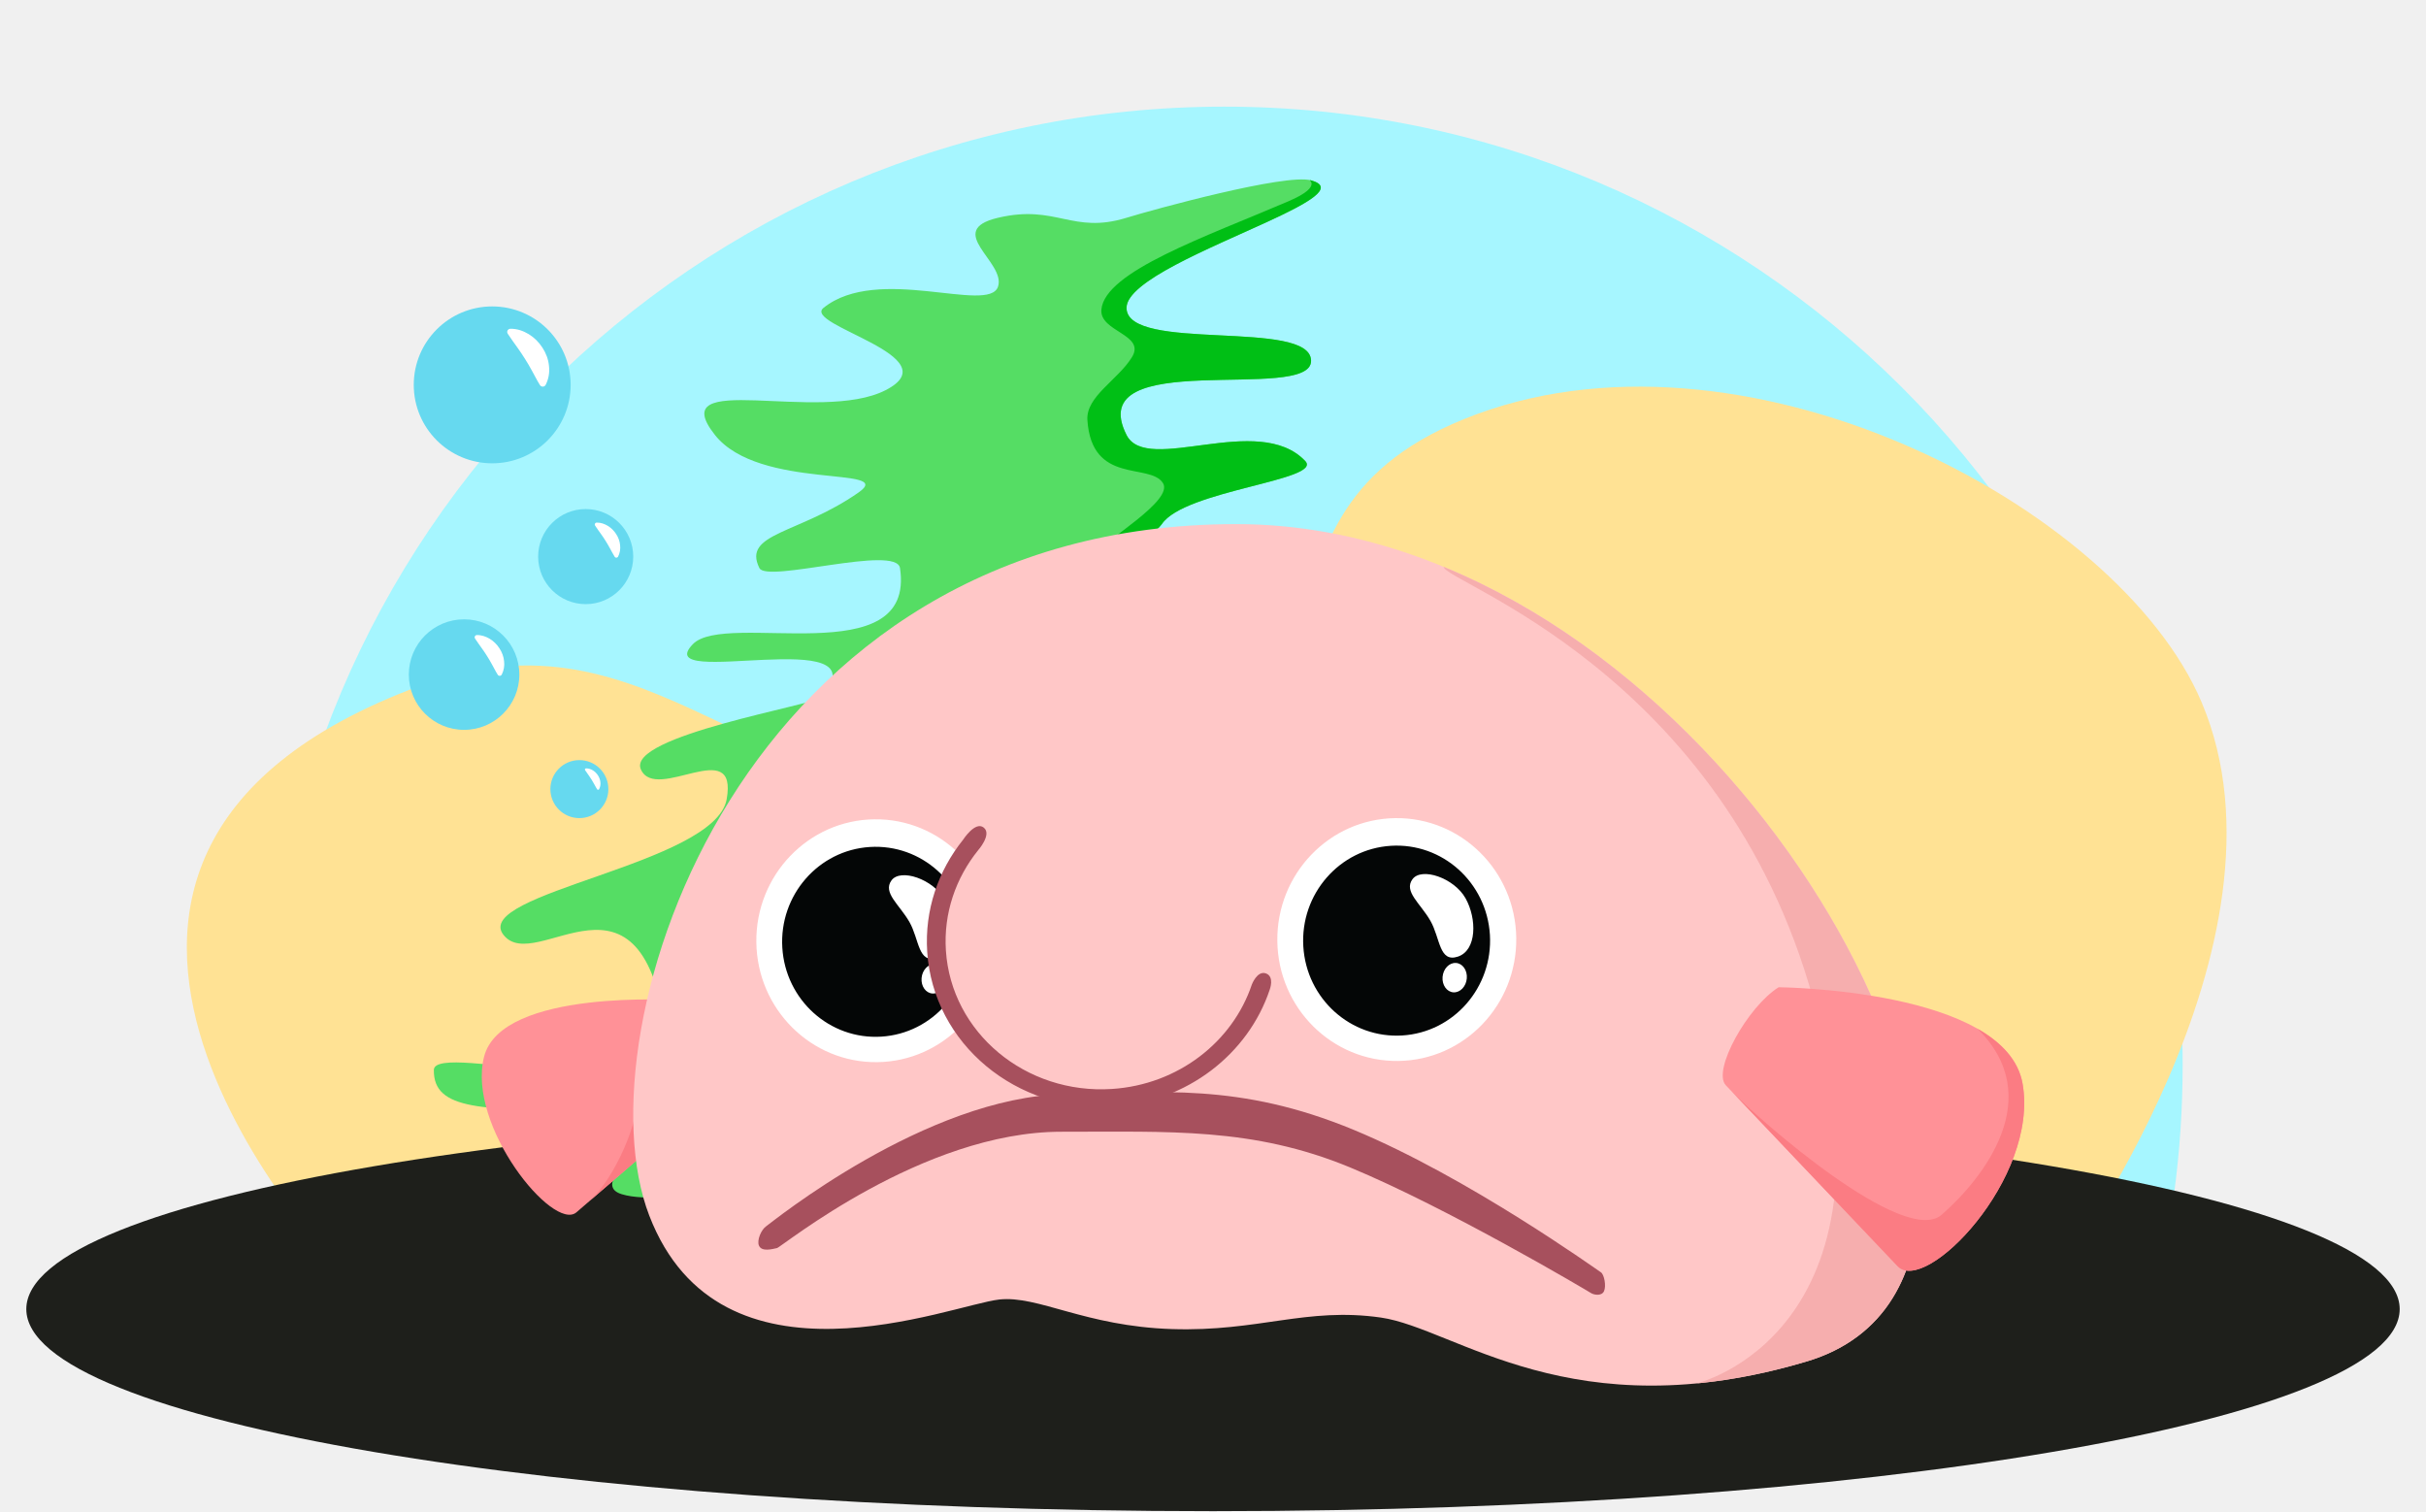
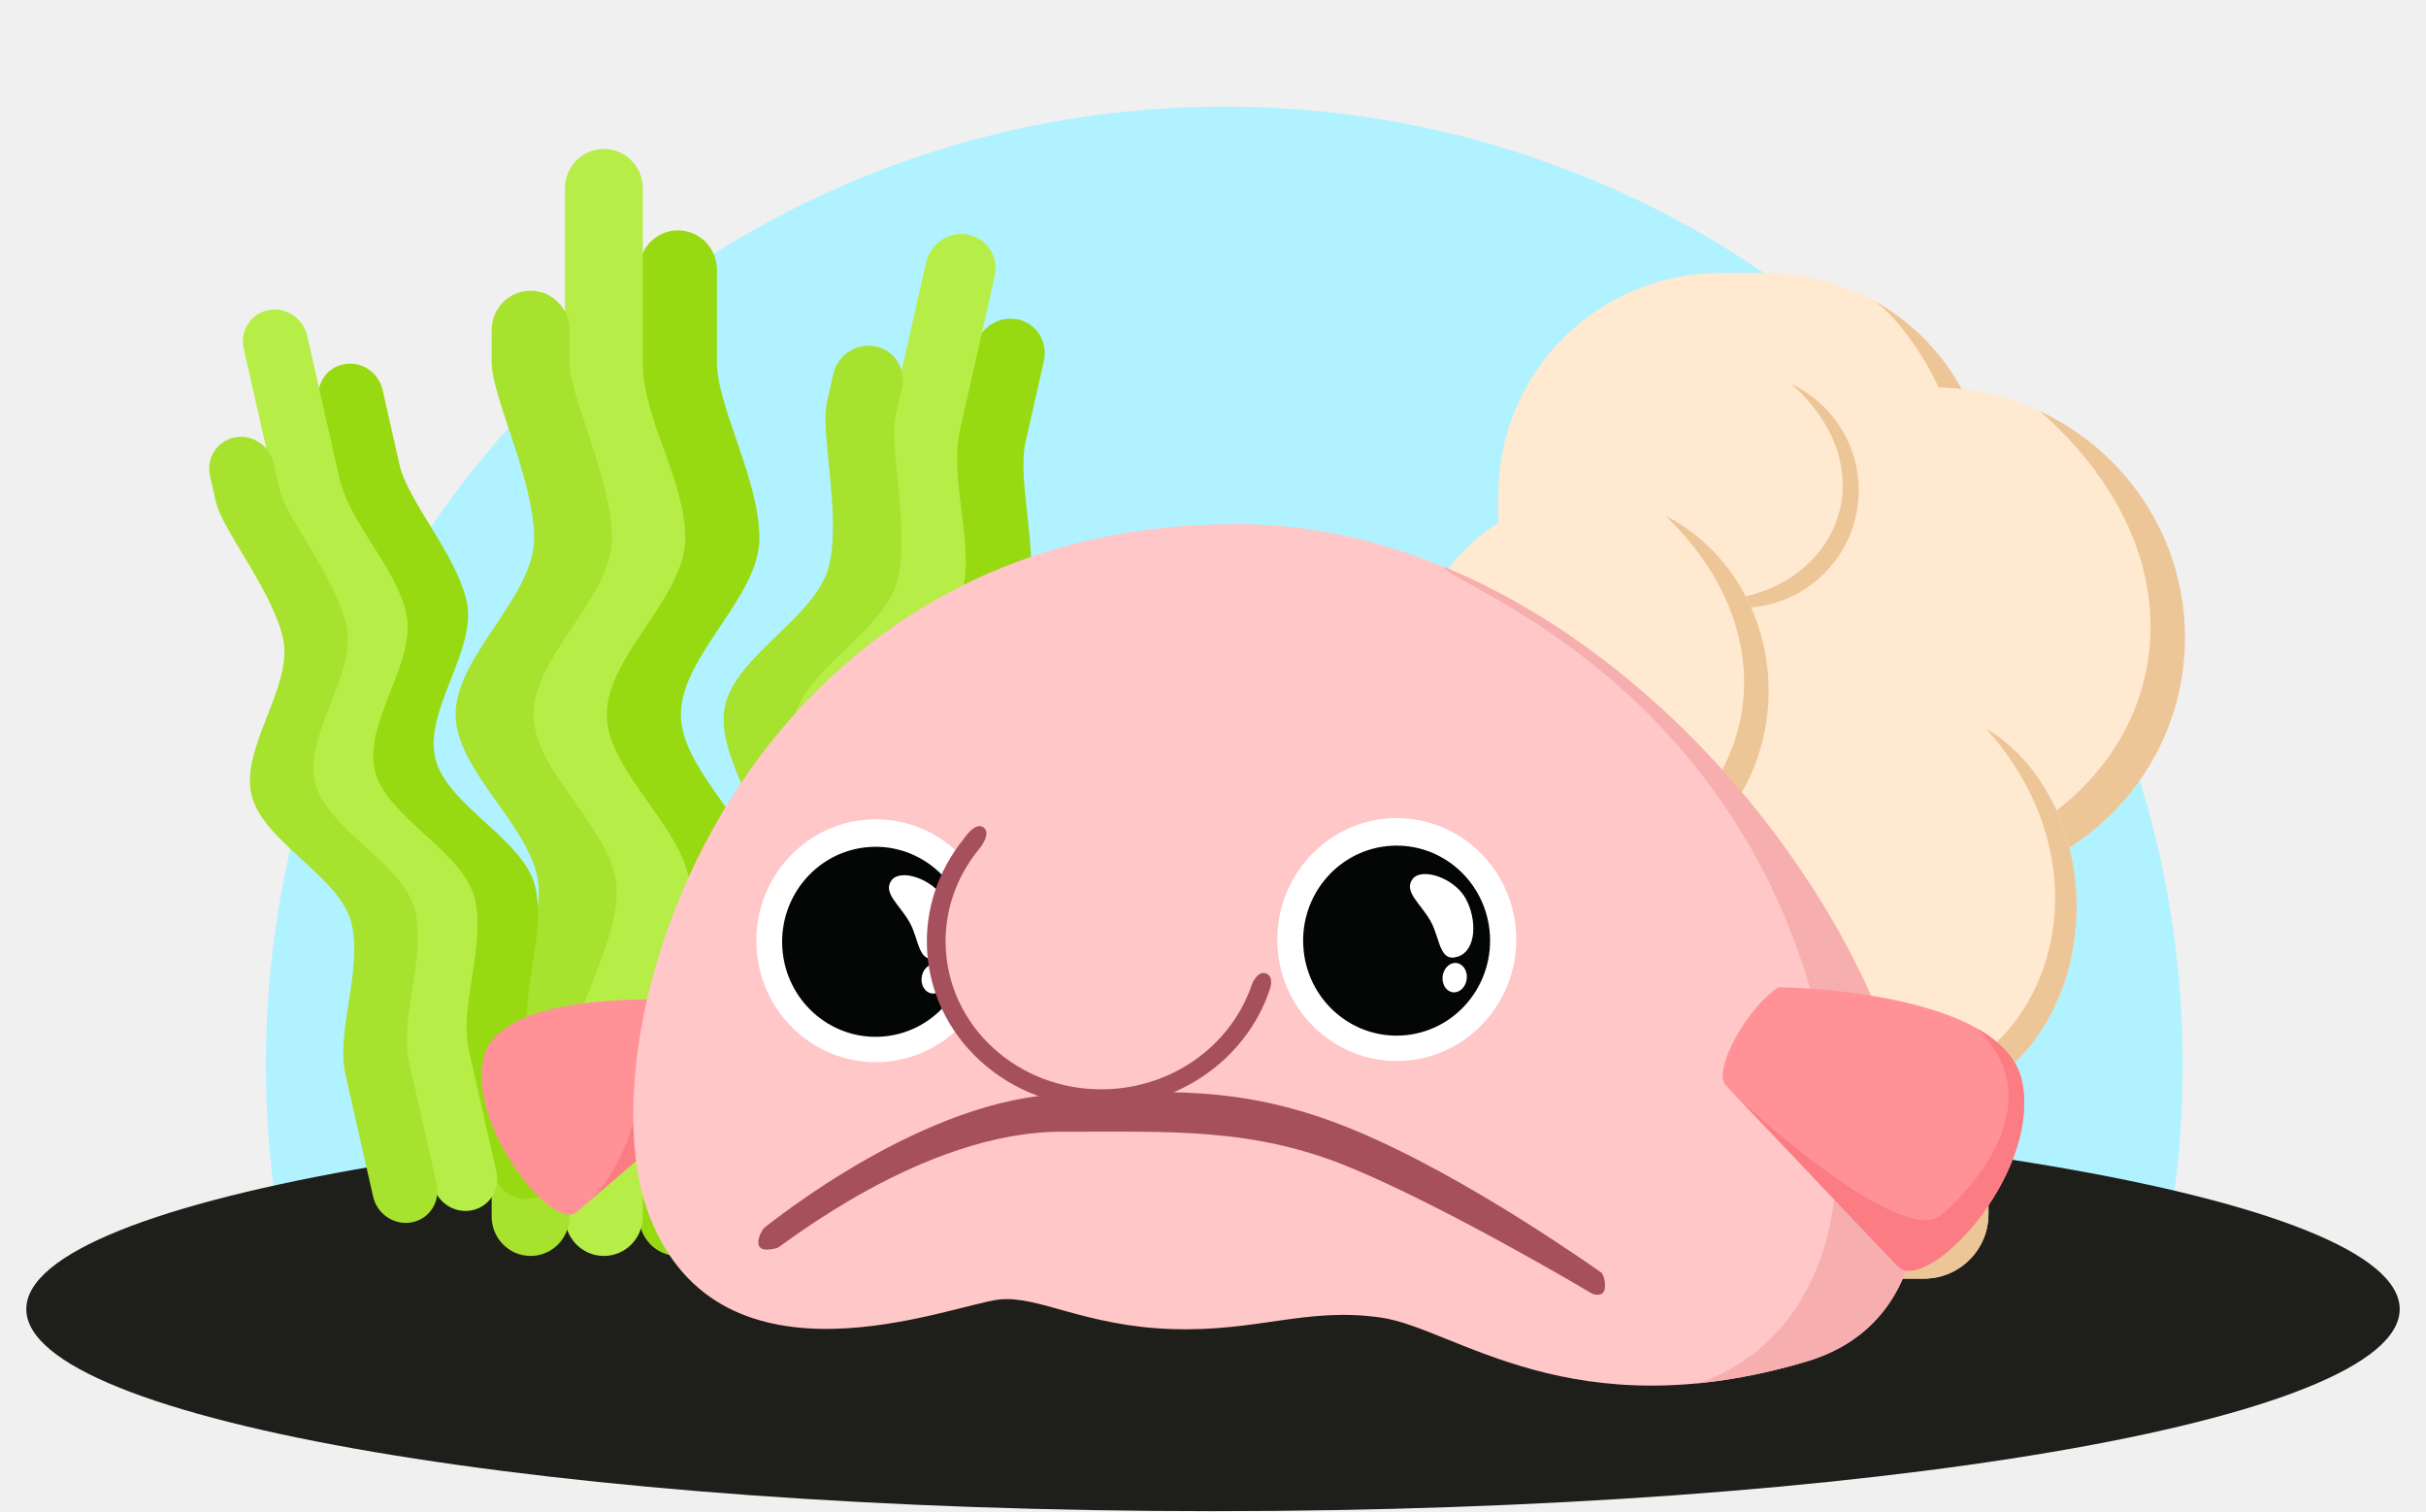
- <svg xmlns="http://www.w3.org/2000/svg" xmlns:ns1="http://vectornator.io" style="fill-rule:evenodd;clip-rule:evenodd;stroke-linecap:round;stroke-linejoin:round;" xml:space="preserve" version="1.1" viewBox="0 0 554.893 345.613" id="svg1279">
-   <defs id="defs1202" />
-   <path style="opacity:1;fill:#a6f6ff;fill-opacity:1" id="path1209" d="m 60.826,243.594 c 0,-121.062 98.141,-219.203 219.203,-219.203 121.062,0 219.202,98.141 219.202,219.203 0,19.624 -2.579,38.646 -7.416,56.745 -28.822,4.553 -404.059,4.553 -423.768,-0.734 -4.712,-17.879 -7.221,-36.652 -7.221,-56.011 z" />
-   <path style="opacity:1;fill:#ffe294;fill-opacity:1" id="path1211" d="m 334.881,95.843 c 63.001,-25.567 149.598,19.663 168.702,64.797 23.303,55.054 -32.426,129.997 -32.426,129.997 H 78.117 c 0,0 -90.452,-93.639 17.895,-133.767 53.983,-19.993 77.05,31.105 137.296,24.665 92.36,-9.873 42.247,-61.617 101.572,-85.692 z" />
-   <path style="opacity:1;fill:#1e1f1b" id="path1213" d="m 548.876,299.407 c 0,25.519 -121.523,46.206 -271.429,46.206 -149.907,0 -271.43,-20.687 -271.43,-46.206 0,-25.518 121.523,-46.205 271.43,-46.205 149.906,0 271.429,20.687 271.429,46.205" />
-   <path style="clip-rule:evenodd;fill:#55dd64;fill-opacity:1;fill-rule:evenodd;stroke-width:1.069;stroke-linecap:round;stroke-linejoin:round" id="path4340" d="m 163.534,99.488 c -12.058,-15.199 23.853,-2.502 39.015,-10.246 15.162,-7.744 -19.124,-14.864 -14.184,-18.836 12.421,-9.984 37.747,1.45 39.903,-4.83 1.916,-5.587 -12.493,-12.822 0,-15.769 13.347,-3.149 16.96,3.831 29.402,0 6.28,-1.933 36.365,-10.172 42.209,-8.561 13.94,3.845 -42.209,18.839 -42.209,29.16 0,10.322 42.209,2.384 42.209,12.126 0,9.742 -52.521,-3.449 -42.209,16.956 4.668,9.236 30.152,-5.364 40.871,5.95 4.193,4.425 -27.652,6.655 -32.807,14.446 -1.5,2.267 -21.665,18.664 -13.952,27.437 3.478,3.956 30.66,-25.459 39.349,-16.571 8.688,8.888 -16.453,20.208 -11.743,26.458 4.374,5.803 15.569,2.471 28.5,0 12.932,-2.472 17.42,-19.973 23.226,-9.887 5.807,10.085 -31.295,56.497 -31.295,57.611 0,70.999 -63.032,63.033 -114.076,63.033 -0.785,0 -32.833,8.492 -43.551,5.156 -10.357,-3.225 21.351,-19.211 -5.713,-19.211 -26.052,0 -37.402,0.1 -37.244,-9.214 0.116,-6.854 55.55,10.381 53.245,-7.61 -5.552,-43.326 -29.862,-13.737 -37.326,-23.279 -7.464,-9.542 48.344,-16.098 51.046,-30.97 2.702,-14.872 -16.105,0.857 -19.604,-6.841 -3.498,-7.697 39.878,-14.765 41.392,-16.57 14.469,-17.248 -39.857,-1.449 -29.502,-12.106 7.537,-7.757 51.015,6.854 47.369,-17.393 -0.817,-5.433 -30.433,3.473 -32.157,0 -4.002,-8.063 9.066,-7.757 22.69,-17.299 8.811,-6.171 -22.69,-0.326 -32.857,-13.141 z" />
-   <path style="clip-rule:evenodd;fill:#00bf15;fill-opacity:1;fill-rule:evenodd;stroke-width:1.069;stroke-linecap:round;stroke-linejoin:round" id="path4342" d="m 248.718,96.082 c -0.364,-5.421 6.996,-9.179 10.198,-14.409 3.202,-5.23 -7.471,-5.764 -6.996,-10.887 0.806,-8.699 23.786,-16.61 42.809,-24.762 8.576,-3.675 3.732,-5.168 5.149,-4.777 5.798,1.599 -0.53,5.127 -9.897,9.445 -13.157,6.064 -32.311,13.687 -32.311,19.715 0,10.322 42.209,2.384 42.209,12.126 0,9.742 -52.521,-3.449 -42.209,16.956 4.668,9.236 30.152,-5.364 40.871,5.95 4.193,4.425 -27.652,6.655 -32.807,14.446 -1.5,2.267 -21.665,18.664 -13.952,27.437 3.478,3.956 30.66,-25.459 39.349,-16.571 8.688,8.888 -16.453,20.208 -11.743,26.458 4.374,5.803 15.569,2.471 28.5,0 12.932,-2.472 17.42,-19.973 23.226,-9.887 5.807,10.085 -31.295,56.497 -31.295,57.611 -6.051,-10.07 -2.447,-18.335 -2.447,-27.654 0,-9.7 -20.303,0.901 -30.99,-13.822 -4.118,-5.672 -14.367,-4.526 -17.678,-5.988 -17.504,-7.732 -1.901,-26.44 1.026,-30.19 2.928,-3.749 18.875,-12.806 16.251,-16.827 -3.048,-4.672 -16.269,0.482 -17.264,-14.369 z" />
-   <g id="g10" ns1:layerName="g10">
-     <path d="M164.543+249.069L131.855+277.263C126.567+281.825+106.768+257.5+110.706+241.733C114.645+225.967+155.452+228.774+155.452+228.774C160.81+232.488+167.182+246.794+164.543+249.069" opacity="1" fill="#ff9197" id="path1220" />
-     <path d="M145.806+249.766C146.412+256.392+140.559+269.404+135.018+274.536L164.543+249.069C164.543+249.069+144.837+239.804+146.016+249.766" opacity="1" fill="#fb7c83" id="path1222" />
-     <path d="M148.495+277.99C164.779+320.301+217.547+298.417+228.565+297.211C237.477+296.237+248.165+303.325+268.045+303.971C287.924+304.614+298.769+298.889+315.852+301.34C332.935+303.79+359.467+327.407+413.36+311.345C484.577+289.855+396.353+119.868+282.747+119.868C169.14+119.868+132.211+235.683+148.495+277.99L148.495+277.99" opacity="1" fill="#ffc7c7" id="path1224" />
-     <path d="M175.265+280.441C176.4+279.672+211.779+250.831+243.637+250.243C265.248+249.84+283.371+247.543+309.605+258.395C335.839+269.247+365.388+290.505+366.156+290.977C366.925+291.445+367.436+294.12+366.88+295.313C366.324+296.505+364.528+296.147+363.881+295.721C363.236+295.295+331.048+276.202+308.777+266.99C286.507+257.78+267.391+258.861+242.809+258.839C210.945+258.802+178.739+285.264+177.711+285.448C176.681+285.664+174.227+286.369+173.593+284.884C173.065+283.652+174.129+281.208+175.265+280.441L175.265+280.441" opacity="1" fill="#a7505d" id="path1226" />
-     <path d="M227.643+214.797C227.835+230.135+215.756+242.727+200.667+242.924L200.667+242.924C185.576+243.119+173.187+230.844+172.996+215.507C172.804+200.169+184.881+187.577+199.972+187.381L199.972+187.381C215.063+187.185+227.451+199.46+227.643+214.797" opacity="1" fill="#ffffff" id="path1228" />
-     <path d="M201.56+237.092C189.78+237.813+179.653+228.697+178.936+216.723C178.219+204.751+187.181+194.451+198.961+193.711C210.741+192.973+220.881+202.072+221.62+214.078C222.32+226.088+213.341+236.372+201.56+237.092" opacity="1" fill="#040606" id="path1230" />
-     <path d="M203.903+201.356C205.959+198.537+213.431+201.039+216.049+205.724C218.667+210.407+218.643+217.6+214.305+219.052C209.967+220.502+210.284+214.852+208.011+210.868C205.736+206.884+201.847+204.173+203.903+201.357L203.903+201.356" opacity="1" fill="#ffffff" id="path1232" />
-     <path d="M213.839+220.507C215.369+220.596+216.485+222.175+216.333+224.031C216.18+225.885+214.815+227.315+213.284+227.225C211.753+227.136+210.637+225.557+210.791+223.702C210.944+221.847+212.308+220.417+213.839+220.507" opacity="1" fill="#ffffff" id="path1234" />
-     <path d="M346.808+214.529C347+229.866+334.921+242.459+319.832+242.653L319.832+242.653C304.741+242.851+292.353+230.576+292.161+215.239C291.969+199.901+304.047+187.309+319.139+187.112L319.139+187.112C334.228+186.917+346.617+199.192+346.808+214.529L346.808+214.529" opacity="1" fill="#ffffff" id="path1236" />
-     <path d="M320.727+236.824C308.945+237.544+298.819+228.427+298.103+216.455C297.385+204.481+306.348+194.181+318.128+193.441C329.907+192.703+340.048+201.804+340.787+213.811C341.487+225.819+332.507+236.104+320.727+236.824" opacity="1" fill="#040606" id="path1238" />
-     <path d="M323.068+201.088C325.124+198.269+332.596+200.771+335.215+205.455C337.832+210.137+337.808+217.332+333.472+218.784C329.133+220.235+329.451+214.583+327.177+210.599C324.903+206.616+321.012+203.905+323.068+201.088L323.068+201.088" opacity="1" fill="#ffffff" id="path1240" />
-     <path d="M333.005+220.237C334.535+220.328+335.652+221.905+335.499+223.76C335.345+225.616+333.98+227.047+332.451+226.957C330.92+226.866+329.804+225.289+329.956+223.433C330.109+221.578+331.473+220.147+333.005+220.237" opacity="1" fill="#ffffff" id="path1242" />
-     <path d="M289.432+212.652C290.673+232.202+275.007+249.127+254.429+250.464C233.851+251.801+216.145+237.045+214.871+217.497C213.596+197.949+229.235+181.001+249.809+179.633C270.387+178.264+288.116+192.992+289.424+212.537" opacity="1" fill="#ffc7c7" id="path1244" />
-     <path d="M286.321+225.196C281.944+238.231+269.532+248.072+254.332+249.056C234.572+250.339+217.572+236.166+216.352+217.396C215.795+208.833+218.619+200.791+223.729+194.451C223.729+194.451+226.948+190.816+225.001+189.272C223.056+187.727+220.283+192.059+220.283+192.059C214.595+199.147+211.455+208.128+212.079+217.687C213.453+238.694+232.481+254.548+254.596+253.112C271.632+252.008+285.537+240.964+290.42+226.344C290.42+226.344+291.567+223.349+289.556+222.631C287.547+221.912+286.321+225.196+286.321+225.196L286.321+225.196" opacity="1" fill="#a7505d" id="path1246" />
-     <path d="M330.21+129.64C330.21+133.057+394.036+153.562+414.748+228.581C435.879+305.121+388.019+316.392+388.127+316.387C388.546+316.37+388.705+316.343+389.216+316.289C396.595+315.512+404.617+313.951+413.36+311.345C474.161+292.998+418.749+166.415+330.546+129.78C330.446+129.739+330.337+129.719+330.251+129.658C330.196+129.619+330.231+129.655+330.231+129.655" opacity="1" fill="#f6aeae" id="path1248" />
-     <path d="M394.741+248.208L434.035+289.589C440.393+296.284+466.385+269.54+462.623+247.875C458.86+226.209+406.82+225.795+406.82+225.795C399.725+230.252+391.568+244.868+394.741+248.208L394.741+248.208" opacity="1" fill="#ff9197" id="path1250" />
-     <path d="M452.283+235.266L452.283+235.266C468.341+251.002+453.568+269.555+444.12+277.824C435.606+285.273+402.363+256.18+395.853+249.38L434.035+289.589C440.393+296.284+466.385+269.54+462.623+247.875C461.68+242.448+457.707+238.355+452.283+235.266" opacity="1" fill="#fb7c83" id="path1252" />
-     <g opacity="1" id="g1258">
-       <path d="M112.58+70.082C122.488+70.082+130.521+78.114+130.521+88.023C130.521+97.931+122.488+105.964+112.58+105.964C102.672+105.964+94.639+97.931+94.639+88.023C94.639+78.114+102.672+70.082+112.58+70.082" opacity="1" fill="#66d9ef" id="path1254" />
-       <path d="M116.72+75.194C118.295+75.168+119.671+75.668+120.934+76.423C122.185+77.186+123.267+78.259+124.077+79.522C124.895+80.775+125.445+82.231+125.571+83.719C125.746+85.195+125.484+86.698+124.809+88.023C124.622+88.39+124.173+88.536+123.806+88.35C123.685+88.287+123.587+88.196+123.518+88.09L123.475+88.023C122.705+86.816+122.249+85.766+121.679+84.807C121.169+83.835+120.628+82.962+120.082+82.08C119.533+81.202+118.949+80.323+118.29+79.412C117.649+78.49+116.912+77.535+116.196+76.419L116.123+76.306C115.907+75.971+116.005+75.523+116.34+75.308C116.457+75.232+116.59+75.196+116.72+75.194" opacity="1" fill="#ffffff" id="path1256" />
-     </g>
-     <g opacity="1" id="g1264">
-       <path d="M133.965+116.426C139.97+116.426+144.837+121.294+144.837+127.299C144.837+133.304+139.97+138.172+133.965+138.172C127.959+138.172+123.091+133.304+123.091+127.299C123.091+121.294+127.959+116.426+133.965+116.426" opacity="1" fill="#66d9ef" id="path1260" />
-       <path d="M136.474+119.523C137.428+119.508+138.262+119.811+139.027+120.268C139.785+120.73+140.441+121.38+140.933+122.146C141.428+122.906+141.761+123.788+141.837+124.69C141.944+125.586+141.785+126.495+141.376+127.299C141.263+127.522+140.991+127.61+140.769+127.496C140.694+127.459+140.635+127.403+140.594+127.339L140.568+127.299C140.101+126.567+139.824+125.93+139.479+125.35C139.17+124.76+138.842+124.231+138.511+123.696C138.179+123.164+137.824+122.632+137.425+122.08C137.037+121.52+136.59+120.942+136.156+120.266L136.111+120.196C135.981+119.994+136.04+119.723+136.244+119.592C136.314+119.547+136.395+119.524+136.474+119.523" opacity="1" fill="#ffffff" id="path1262" />
-     </g>
-     <g opacity="1" id="g1270">
-       <path d="M106.149+141.644C113.131+141.644+118.789+147.303+118.789+154.283C118.789+161.264+113.131+166.924+106.149+166.924C99.168+166.924+93.509+161.264+93.509+154.283C93.509+147.303+99.168+141.644+106.149+141.644" opacity="1" fill="#66d9ef" id="path1266" />
-       <path d="M109.066+145.244C110.175+145.228+111.145+145.579+112.035+146.111C112.916+146.65+113.679+147.404+114.25+148.295C114.826+149.178+115.214+150.204+115.302+151.251C115.426+152.291+115.241+153.35+114.765+154.283C114.634+154.543+114.317+154.646+114.059+154.514C113.973+154.47+113.904+154.406+113.856+154.33L113.826+154.283C113.283+153.434+112.961+152.694+112.56+152.018C112.201+151.332+111.82+150.718+111.435+150.096C111.048+149.478+110.637+148.859+110.172+148.218C109.721+147.567+109.202+146.895+108.697+146.108L108.645+146.028C108.494+145.792+108.562+145.478+108.798+145.326C108.881+145.272+108.975+145.247+109.066+145.244" opacity="1" fill="#ffffff" id="path1268" />
-     </g>
-     <g opacity="1" id="g1276">
-       <path d="M132.52+173.844C136.183+173.844+139.153+176.814+139.153+180.478C139.153+184.14+136.183+187.11+132.52+187.11C128.856+187.11+125.887+184.14+125.887+180.478C125.887+176.814+128.856+173.844+132.52+173.844" opacity="1" fill="#66d9ef" id="path1272" />
-       <path d="M134.05+175.734C134.633+175.726+135.142+175.91+135.608+176.188C136.071+176.471+136.47+176.867+136.771+177.334C137.072+177.798+137.276+178.336+137.322+178.886C137.388+179.431+137.291+179.987+137.041+180.478C136.972+180.612+136.806+180.667+136.67+180.598C136.625+180.575+136.589+180.54+136.563+180.502L136.548+180.478C136.263+180.031+136.094+179.643+135.883+179.288C135.695+178.928+135.495+178.606+135.293+178.28C135.09+177.955+134.875+177.631+134.631+177.294C134.394+176.952+134.121+176.6+133.856+176.187L133.83+176.146C133.749+176.022+133.786+175.856+133.91+175.776C133.954+175.748+134.003+175.735+134.05+175.734" opacity="1" fill="#ffffff" id="path1274" />
-     </g>
+ <svg xmlns="http://www.w3.org/2000/svg" style="fill-rule:evenodd;clip-rule:evenodd;stroke-linecap:round;stroke-linejoin:round;" xml:space="preserve" version="1.1" viewBox="0 0 554.893 345.613" id="svg1279">
+   <defs id="defs1202">
+ 
+ 
+ 
+ 
+ 
+ 
+ 
+ 
+ 
+ 
+ 
+ 
+ 
+ 
+ 
+ 
+ 
+ 
+ 
+ 
+ 
+ 
+ 
+ 
+ 
+ 
+ 
+ 
+ 
+ 
+ 
+ 
+ 
+ 
+ 
+ 
+ 
+ 
+ 
+ 
+ 
+ 
+ 
+ </defs>
+   <path style="fill:#b0f2ff;fill-opacity:1" id="path44520" d="m 60.826,243.594 c 0,-121.062 98.141,-219.203 219.203,-219.203 121.062,0 219.202,98.141 219.202,219.203 0,19.624 -2.579,38.646 -7.416,56.745 -28.822,4.553 -404.059,4.553 -423.768,-0.734 -4.712,-17.879 -7.221,-36.652 -7.221,-56.011 z" />
+   <path style="fill:#1e1f1b" id="path44522" d="m 548.876,299.407 c 0,25.519 -121.523,46.206 -271.429,46.206 -149.907,0 -271.43,-20.687 -271.43,-46.206 0,-25.518 121.523,-46.205 271.43,-46.205 149.906,0 271.429,20.687 271.429,46.205" />
+   <g id="g9558">
+     <path id="path44524" style="fill:#97da12;fill-opacity:1;stroke-width:2.037" d="m 155.078,52.688 c 4.934,0 8.906,4.035 8.906,9.047 0,0 0,10.857 0,21.088 0,10.231 9.718,26.867 9.718,40.3 0,13.433 -17.964,26.867 -17.964,40.3 0,13.433 19.045,26.867 19.045,40.3 0,13.434 -10.799,27.888 -10.799,40.3 0,12.412 0,34.174 0,34.174 0,5.012 -3.972,9.047 -8.906,9.047 -4.934,0 -8.906,-4.035 -8.906,-9.047 0,0 0,-21.762 0,-34.174 0,-12.412 10.799,-26.867 10.799,-40.3 0,-13.433 -19.045,-26.867 -19.045,-40.3 0,-13.434 17.964,-26.867 17.964,-40.3 0,-13.433 -9.718,-30.069 -9.718,-40.3 0,-10.231 0,-21.088 0,-21.088 0,-5.012 3.972,-9.047 8.906,-9.047 z" />
+     <path id="path44526" style="fill:#b6ee47;fill-opacity:1;stroke-width:2.037" d="m 138.123,34.071 c 4.934,0 8.906,4.035 8.906,9.047 0,0 0,26.371 0,39.705 0,13.334 9.718,26.867 9.718,40.3 0,13.433 -17.964,26.867 -17.964,40.3 0,13.433 19.045,26.867 19.045,40.3 0,13.434 -10.799,27.888 -10.799,40.3 0,12.412 0,34.174 0,34.174 0,5.012 -3.972,9.047 -8.906,9.047 -4.934,0 -8.906,-4.035 -8.906,-9.047 0,0 0,-21.762 0,-34.174 0,-12.412 10.799,-26.867 10.799,-40.3 0,-13.433 -19.045,-26.867 -19.045,-40.3 0,-13.434 17.964,-26.867 17.964,-40.3 0,-13.433 -9.718,-26.966 -9.718,-40.3 0,-13.334 0,-39.705 0,-39.705 0,-5.012 3.972,-9.047 8.906,-9.047 z" />
+     <path id="path44528" style="fill:#a6e22e;fill-opacity:1;stroke-width:2.037" d="m 121.356,66.491 c 4.934,0 8.906,4.035 8.906,9.047 0,0 0,-0.646 0,7.285 0,7.931 9.718,26.867 9.718,40.3 0,13.433 -17.964,26.867 -17.964,40.3 0,13.433 19.045,26.867 19.045,40.3 0,13.434 -10.799,27.888 -10.799,40.3 0,12.412 0,34.174 0,34.174 0,5.012 -3.972,9.047 -8.906,9.047 -4.934,0 -8.906,-4.035 -8.906,-9.047 0,0 0,-21.762 0,-34.174 0,-12.412 10.799,-26.867 10.799,-40.3 0,-13.433 -19.045,-26.867 -19.045,-40.3 0,-13.434 17.964,-26.867 17.964,-40.3 0,-13.433 -9.718,-32.369 -9.718,-40.3 0,-7.931 0,-7.285 0,-7.285 0,-5.012 3.972,-9.047 8.906,-9.047 z" />
+   </g>
+   <g id="g9563">
+     <path id="path44530" style="fill:#97da12;fill-opacity:1;stroke-width:1.833" d="m 232.708,73.04 c 4.349,0.872 7.048,5.121 6.051,9.527 0,0 -2.159,9.544 -4.194,18.539 -2.035,8.994 3.222,25.335 0.55,37.145 -2.672,11.809 -21.178,20.445 -23.85,32.254 -2.672,11.809 11.443,26.983 8.771,38.792 -2.672,11.809 -15.066,22.608 -17.534,33.52 -2.469,10.912 -6.797,30.042 -6.797,30.042 -0.997,4.406 -5.301,7.252 -9.65,6.38 -4.349,-0.872 -7.048,-5.121 -6.051,-9.527 0,0 4.328,-19.13 6.797,-30.042 2.469,-10.912 14.862,-21.711 17.534,-33.52 2.672,-11.809 -11.443,-26.983 -8.771,-38.792 2.672,-11.809 21.178,-20.445 23.85,-32.254 2.672,-11.809 -2.585,-28.15 -0.55,-37.145 2.035,-8.994 4.194,-18.539 4.194,-18.539 0.997,-4.406 5.301,-7.252 9.65,-6.38 z" />
+     <path id="path44532" style="fill:#b6ee47;fill-opacity:1;stroke-width:1.833" d="m 221.466,53.679 c 4.349,0.872 7.048,5.121 6.051,9.527 0,0 -5.245,23.182 -7.897,34.904 -2.652,11.722 3.222,25.335 0.55,37.145 -2.672,11.809 -21.178,20.445 -23.85,32.254 -2.672,11.809 11.443,26.983 8.771,38.792 -2.672,11.809 -15.066,22.608 -17.534,33.52 -2.469,10.912 -6.797,30.042 -6.797,30.042 -0.997,4.406 -5.301,7.252 -9.65,6.38 -4.349,-0.872 -7.048,-5.121 -6.051,-9.527 0,0 4.328,-19.13 6.797,-30.042 2.469,-10.912 14.862,-21.711 17.534,-33.52 2.672,-11.809 -11.443,-26.983 -8.771,-38.792 2.672,-11.809 21.178,-20.445 23.85,-32.254 2.672,-11.809 -3.202,-25.423 -0.55,-37.145 2.652,-11.722 7.897,-34.904 7.897,-34.904 0.997,-4.406 5.301,-7.252 9.65,-6.38 z" />
+     <path id="path44534" style="fill:#a6e22e;fill-opacity:1;stroke-width:1.833" d="m 200.24,79.218 c 4.349,0.872 7.048,5.121 6.051,9.527 0,0 0.128,-0.568 -1.449,6.404 -1.577,6.972 3.222,25.335 0.55,37.145 -2.672,11.809 -21.178,20.445 -23.85,32.254 -2.672,11.809 11.443,26.983 8.771,38.792 -2.672,11.809 -15.066,22.608 -17.534,33.52 -2.469,10.912 -6.797,30.042 -6.797,30.042 -0.997,4.406 -5.301,7.252 -9.65,6.38 -4.349,-0.872 -7.048,-5.121 -6.051,-9.527 0,0 4.328,-19.13 6.797,-30.042 2.469,-10.912 14.862,-21.711 17.534,-33.52 2.672,-11.809 -11.443,-26.983 -8.771,-38.792 2.672,-11.809 21.178,-20.445 23.85,-32.254 2.672,-11.809 -2.127,-30.173 -0.55,-37.145 1.577,-6.972 1.449,-6.404 1.449,-6.404 0.997,-4.406 5.301,-7.252 9.65,-6.38 z" />
+   </g>
+   <g id="g9553" transform="matrix(0.9249793,0,0,0.9249793,9.568141,20.98279)">
+     <path id="path44536" style="fill:#97da12;fill-opacity:1;stroke-width:1.833" d="m 74.629,67.38 c 4.349,-0.872 8.653,1.974 9.65,6.38 0,0 2.159,9.544 4.194,18.539 2.035,8.994 13.909,21.902 16.581,33.711 2.672,11.809 -10.49,26.792 -7.818,38.601 2.672,11.809 22.131,20.254 24.803,32.063 2.672,11.809 -3.972,26.424 -1.503,37.336 2.469,10.912 6.797,30.042 6.797,30.042 0.997,4.406 -1.702,8.655 -6.051,9.527 -4.349,0.872 -8.653,-1.974 -9.65,-6.38 0,0 -4.328,-19.13 -6.797,-30.042 -2.469,-10.912 4.175,-25.526 1.503,-37.336 -2.672,-11.809 -22.131,-20.254 -24.803,-32.063 -2.672,-11.809 10.49,-26.792 7.818,-38.601 C 86.682,117.347 74.807,104.44 72.772,95.446 70.737,86.451 68.578,76.907 68.578,76.907 67.581,72.501 70.28,68.252 74.629,67.38 Z" />
+     <path id="path44538" style="fill:#b6ee47;fill-opacity:1;stroke-width:1.833" d="m 55.981,54.01 c 4.349,-0.872 8.653,1.974 9.65,6.38 0,0 5.245,23.182 7.897,34.904 2.652,11.722 13.909,21.902 16.581,33.711 2.672,11.809 -10.49,26.792 -7.818,38.601 2.672,11.809 22.131,20.254 24.803,32.063 2.672,11.809 -3.972,26.424 -1.503,37.336 2.469,10.912 6.797,30.042 6.797,30.042 0.997,4.406 -1.702,8.655 -6.051,9.527 -4.349,0.872 -8.653,-1.974 -9.65,-6.38 0,0 -4.328,-19.13 -6.797,-30.042 -2.469,-10.912 4.175,-25.526 1.503,-37.336 -2.672,-11.809 -22.131,-20.254 -24.803,-32.063 -2.672,-11.809 10.49,-26.792 7.818,-38.601 C 71.737,120.343 60.48,110.163 57.827,98.441 55.175,86.719 49.93,63.537 49.93,63.537 c -0.997,-4.406 1.702,-8.655 6.051,-9.527 z" />
+     <path id="path44540" style="fill:#a6e22e;fill-opacity:1;stroke-width:1.833" d="m 47.651,85.472 c 4.349,-0.872 8.653,1.974 9.65,6.38 0,0 -0.128,-0.568 1.449,6.404 1.577,6.972 13.909,21.902 16.581,33.711 2.672,11.809 -10.49,26.792 -7.818,38.601 2.672,11.809 22.131,20.254 24.803,32.063 2.672,11.809 -3.972,26.424 -1.503,37.336 2.469,10.912 6.797,30.042 6.797,30.042 0.997,4.406 -1.702,8.655 -6.051,9.527 -4.349,0.872 -8.653,-1.974 -9.65,-6.38 0,0 -4.328,-19.13 -6.797,-30.042 -2.469,-10.912 4.175,-25.526 1.503,-37.336 -2.672,-11.809 -22.131,-20.254 -24.803,-32.063 -2.672,-11.809 10.49,-26.792 7.818,-38.601 -2.672,-11.809 -15.004,-26.739 -16.581,-33.711 -1.577,-6.972 -1.449,-6.404 -1.449,-6.404 -0.997,-4.406 1.702,-8.655 6.051,-9.527 z" />
+   </g>
+   <g id="g45028" transform="matrix(0.8929217,0,0,0.8929217,33.94866,32.82816)">
+     <path id="path45008" style="clip-rule:evenodd;fill:#ffe9d0;fill-opacity:1;fill-rule:evenodd;stroke-width:2;stroke-linecap:round;stroke-linejoin:round" d="m 402.735,33.165 c -31.556,0 -56.961,25.403 -56.961,56.959 v 34.49 21.465 128.08 c 0,9.185 7.395,16.58 16.58,16.58 h 92.406 c 9.185,0 16.58,-7.395 16.58,-16.58 v -128.08 -21.465 -34.49 c 0,-31.556 -25.405,-56.959 -56.961,-56.959 z" />
+     <path id="path45010" style="clip-rule:evenodd;fill:#edc698;fill-opacity:1;fill-rule:evenodd;stroke-width:2;stroke-linecap:round;stroke-linejoin:round" d="m 415.932,290.739 h 38.828 c 9.185,0 16.58,-7.395 16.58,-16.58 v -128.08 -21.465 -34.49 c 0,-21.71 -12.025,-40.509 -29.806,-50.125 7.26,4.351 23.103,25.467 23.103,47.541 v 184.859 c 0,22.126 -34.768,17.379 -48.706,18.34 z" />
+     <path id="path45012" style="fill:#ffe9d0;stroke-width:3.634" d="m 521.672,126.553 a 64.855,64.124 0 0 1 -64.855,64.124 64.855,64.124 0 0 1 -64.855,-64.124 64.855,64.124 0 0 1 64.855,-64.124 64.855,64.124 0 0 1 64.855,64.124 z" />
+     <path id="path45014" style="clip-rule:evenodd;fill:#edc698;fill-opacity:1;fill-rule:evenodd;stroke-width:3.634;stroke-linecap:round;stroke-linejoin:round" d="m 521.671,126.553 c 0,35.415 -29.037,64.124 -64.855,64.124 -7.957,0 -15.579,-1.417 -22.623,-4.009 71.063,2.698 107.854,-67.314 50.371,-118.09 21.937,10.282 37.108,32.377 37.108,57.975 z" />
+     <path id="path45016" style="fill:#ffe9d0;stroke-width:2.549" d="m 493.921,195.443 a 40.556,50.427 0 0 1 -40.556,50.427 40.556,50.427 0 0 1 -40.556,-50.427 40.556,50.427 0 0 1 40.556,-50.427 40.556,50.427 0 0 1 40.556,50.427 z" />
+     <path id="path45018" style="fill:#ffe9d0;stroke-width:1.697" d="M 438.1,88.821 A 30.11,30.11 0 0 1 407.99,118.93 30.11,30.11 0 0 1 377.88,88.821 30.11,30.11 0 0 1 407.99,58.711 30.11,30.11 0 0 1 438.1,88.821 Z" />
+     <path id="path45020" style="clip-rule:evenodd;fill:#edc698;fill-opacity:1;fill-rule:evenodd;stroke-width:1.697;stroke-linecap:round;stroke-linejoin:round" d="m 438.099,88.821 c 0,16.629 -13.481,30.11 -30.11,30.11 -3.694,0 -7.233,-0.665 -10.503,-1.883 32.992,1.267 50.073,-31.608 23.385,-55.45 10.184,4.828 17.228,15.203 17.228,27.223 z" />
+     <path id="path45022" style="fill:#ffe9d0;stroke-width:2.697" d="m 415.024,140.173 a 46.202,49.586 0 0 1 -46.202,49.586 46.202,49.586 0 0 1 -46.202,-49.586 46.202,49.586 0 0 1 46.202,-49.586 46.202,49.586 0 0 1 46.202,49.586 z" />
+     <path id="path45024" style="clip-rule:evenodd;fill:#edc698;fill-opacity:1;fill-rule:evenodd;stroke-width:2.697;stroke-linecap:round;stroke-linejoin:round" d="m 415.023,140.173 c 0,27.386 -20.685,49.586 -46.202,49.586 -5.668,0 -11.099,-1.096 -16.116,-3.1 50.624,2.086 76.833,-52.053 35.883,-91.317 15.627,7.951 26.435,25.037 26.435,44.832 z" />
+     <path id="path45026" style="clip-rule:evenodd;fill:#edc698;fill-opacity:1;fill-rule:evenodd;stroke-width:2.549;stroke-linecap:round;stroke-linejoin:round" d="m 493.921,195.443 c 0,27.85 -18.158,50.427 -40.556,50.427 -4.976,0 -9.742,-1.114 -14.147,-3.153 44.438,2.121 67.445,-52.935 31.499,-92.866 13.718,8.086 23.205,25.461 23.205,45.592 z" />
+   </g>
+   <g id="g44598" transform="translate(-1189.274,-24.80504)">
+     <path d="m 1353.816,273.874 -32.688,28.194 c -5.288,4.562 -25.087,-19.763 -21.149,-35.53 3.939,-15.766 44.746,-12.959 44.746,-12.959 5.358,3.714 11.73,18.02 9.091,20.295" opacity="1" fill="#ff9197" id="path44564" />
+     <path d="m 1335.079,274.571 c 0.606,6.626 -5.247,19.638 -10.788,24.77 l 29.525,-25.467 c 0,0 -19.706,-9.265 -18.527,0.697" opacity="1" fill="#fb7c83" id="path44566" />
+     <path d="m 1337.768,302.795 c 16.284,42.311 69.052,20.427 80.07,19.221 8.912,-0.974 19.6,6.114 39.48,6.76 19.879,0.643 30.724,-5.082 47.807,-2.631 17.083,2.45 43.615,26.067 97.508,10.005 71.217,-21.49 -17.007,-191.477 -130.613,-191.477 -113.607,0 -150.536,115.815 -134.252,158.122 v 0" opacity="1" fill="#ffc7c7" id="path44568" />
+     <path d="m 1364.538,305.246 c 1.135,-0.769 36.514,-29.61 68.372,-30.198 21.611,-0.403 39.734,-2.7 65.968,8.152 26.234,10.852 55.783,32.11 56.551,32.582 0.769,0.468 1.28,3.143 0.724,4.336 -0.556,1.192 -2.352,0.834 -2.999,0.408 -0.645,-0.426 -32.833,-19.519 -55.104,-28.731 -22.27,-9.21 -41.386,-8.129 -65.968,-8.151 -31.864,-0.037 -64.07,26.425 -65.098,26.609 -1.03,0.216 -3.484,0.921 -4.118,-0.564 -0.528,-1.232 0.536,-3.676 1.672,-4.443 v 0" opacity="1" fill="#a7505d" id="path44570" />
+     <path d="m 1416.916,239.602 c 0.192,15.338 -11.887,27.93 -26.976,28.127 v 0 c -15.091,0.195 -27.48,-12.08 -27.671,-27.417 -0.192,-15.338 11.885,-27.93 26.976,-28.126 v 0 c 15.091,-0.196 27.479,12.079 27.671,27.416" opacity="1" fill="#ffffff" id="path44572" />
+     <path d="m 1390.833,261.897 c -11.78,0.721 -21.907,-8.395 -22.624,-20.369 -0.717,-11.972 8.245,-22.272 20.025,-23.012 11.78,-0.738 21.92,8.361 22.659,20.367 0.7,12.01 -8.279,22.294 -20.06,23.014" opacity="1" fill="#040606" id="path44574" />
+     <path d="m 1393.176,226.161 c 2.056,-2.819 9.528,-0.317 12.146,4.368 2.618,4.683 2.594,11.876 -1.744,13.328 -4.338,1.45 -4.021,-4.2 -6.294,-8.184 -2.275,-3.984 -6.164,-6.695 -4.108,-9.511 v -10e-4" opacity="1" fill="#ffffff" id="path44576" />
+     <path d="m 1403.112,245.312 c 1.53,0.089 2.646,1.668 2.494,3.524 -0.153,1.854 -1.518,3.284 -3.049,3.194 -1.531,-0.089 -2.647,-1.668 -2.493,-3.523 0.153,-1.855 1.517,-3.285 3.048,-3.195" opacity="1" fill="#ffffff" id="path44578" />
+     <path d="m 1536.081,239.334 c 0.192,15.337 -11.887,27.93 -26.976,28.124 v 0 c -15.091,0.198 -27.479,-12.077 -27.671,-27.414 -0.192,-15.338 11.886,-27.93 26.978,-28.127 v 0 c 15.089,-0.195 27.478,12.08 27.669,27.417 v 0" opacity="1" fill="#ffffff" id="path44580" />
+     <path d="m 1510,261.629 c -11.782,0.72 -21.908,-8.397 -22.624,-20.369 -0.718,-11.974 8.245,-22.274 20.025,-23.014 11.779,-0.738 21.92,8.363 22.659,20.37 0.7,12.008 -8.28,22.293 -20.06,23.013" opacity="1" fill="#040606" id="path44582" />
+     <path d="m 1512.341,225.893 c 2.056,-2.819 9.528,-0.317 12.147,4.367 2.617,4.682 2.593,11.877 -1.743,13.329 -4.339,1.451 -4.021,-4.201 -6.295,-8.185 -2.274,-3.983 -6.165,-6.694 -4.109,-9.511 v 0" opacity="1" fill="#ffffff" id="path44584" />
+     <path d="m 1522.278,245.042 c 1.53,0.091 2.647,1.668 2.494,3.523 -0.154,1.856 -1.519,3.287 -3.048,3.197 -1.531,-0.091 -2.647,-1.668 -2.495,-3.524 0.153,-1.855 1.517,-3.286 3.049,-3.196" opacity="1" fill="#ffffff" id="path44586" />
+     <path d="m 1478.705,237.457 c 1.241,19.55 -14.425,36.475 -35.003,37.812 -20.578,1.337 -38.284,-13.419 -39.558,-32.967 -1.275,-19.548 14.364,-36.496 34.938,-37.864 20.578,-1.369 38.307,13.359 39.615,32.904" opacity="1" fill="#ffc7c7" id="path44588" />
+     <path d="m 1475.594,250.001 c -4.377,13.035 -16.789,22.876 -31.989,23.86 -19.76,1.283 -36.76,-12.89 -37.98,-31.66 -0.557,-8.563 2.267,-16.605 7.377,-22.945 0,0 3.219,-3.635 1.272,-5.179 -1.945,-1.545 -4.718,2.787 -4.718,2.787 -5.688,7.088 -8.828,16.069 -8.204,25.628 1.374,21.007 20.402,36.861 42.517,35.425 17.036,-1.104 30.941,-12.148 35.824,-26.768 0,0 1.147,-2.995 -0.864,-3.713 -2.009,-0.719 -3.235,2.565 -3.235,2.565 v 0" opacity="1" fill="#a7505d" id="path44590" />
+     <path d="m 1519.483,154.445 c 0,3.417 63.826,23.922 84.538,98.941 21.131,76.54 -26.729,87.811 -26.621,87.806 0.419,-0.017 0.578,-0.044 1.089,-0.098 7.379,-0.777 15.401,-2.338 24.144,-4.944 60.801,-18.347 5.389,-144.93 -82.814,-181.565 -0.1,-0.041 -0.209,-0.061 -0.295,-0.122 -0.055,-0.039 -0.02,-0.003 -0.02,-0.003" opacity="1" fill="#f6aeae" id="path44592" />
+     <path d="m 1584.014,273.013 39.294,41.381 c 6.358,6.695 32.35,-20.049 28.588,-41.714 -3.763,-21.666 -55.803,-22.08 -55.803,-22.08 -7.095,4.457 -15.252,19.073 -12.079,22.413 v 0" opacity="1" fill="#ff9197" id="path44594" />
+     <path d="m 1641.556,260.071 v 0 c 16.058,15.736 1.285,34.289 -8.163,42.558 -8.514,7.449 -41.757,-21.644 -48.267,-28.444 l 38.182,40.209 c 6.358,6.695 32.35,-20.049 28.588,-41.714 -0.943,-5.427 -4.916,-9.52 -10.34,-12.609" opacity="1" fill="#fb7c83" id="path44596" />
  </g>
</svg>
